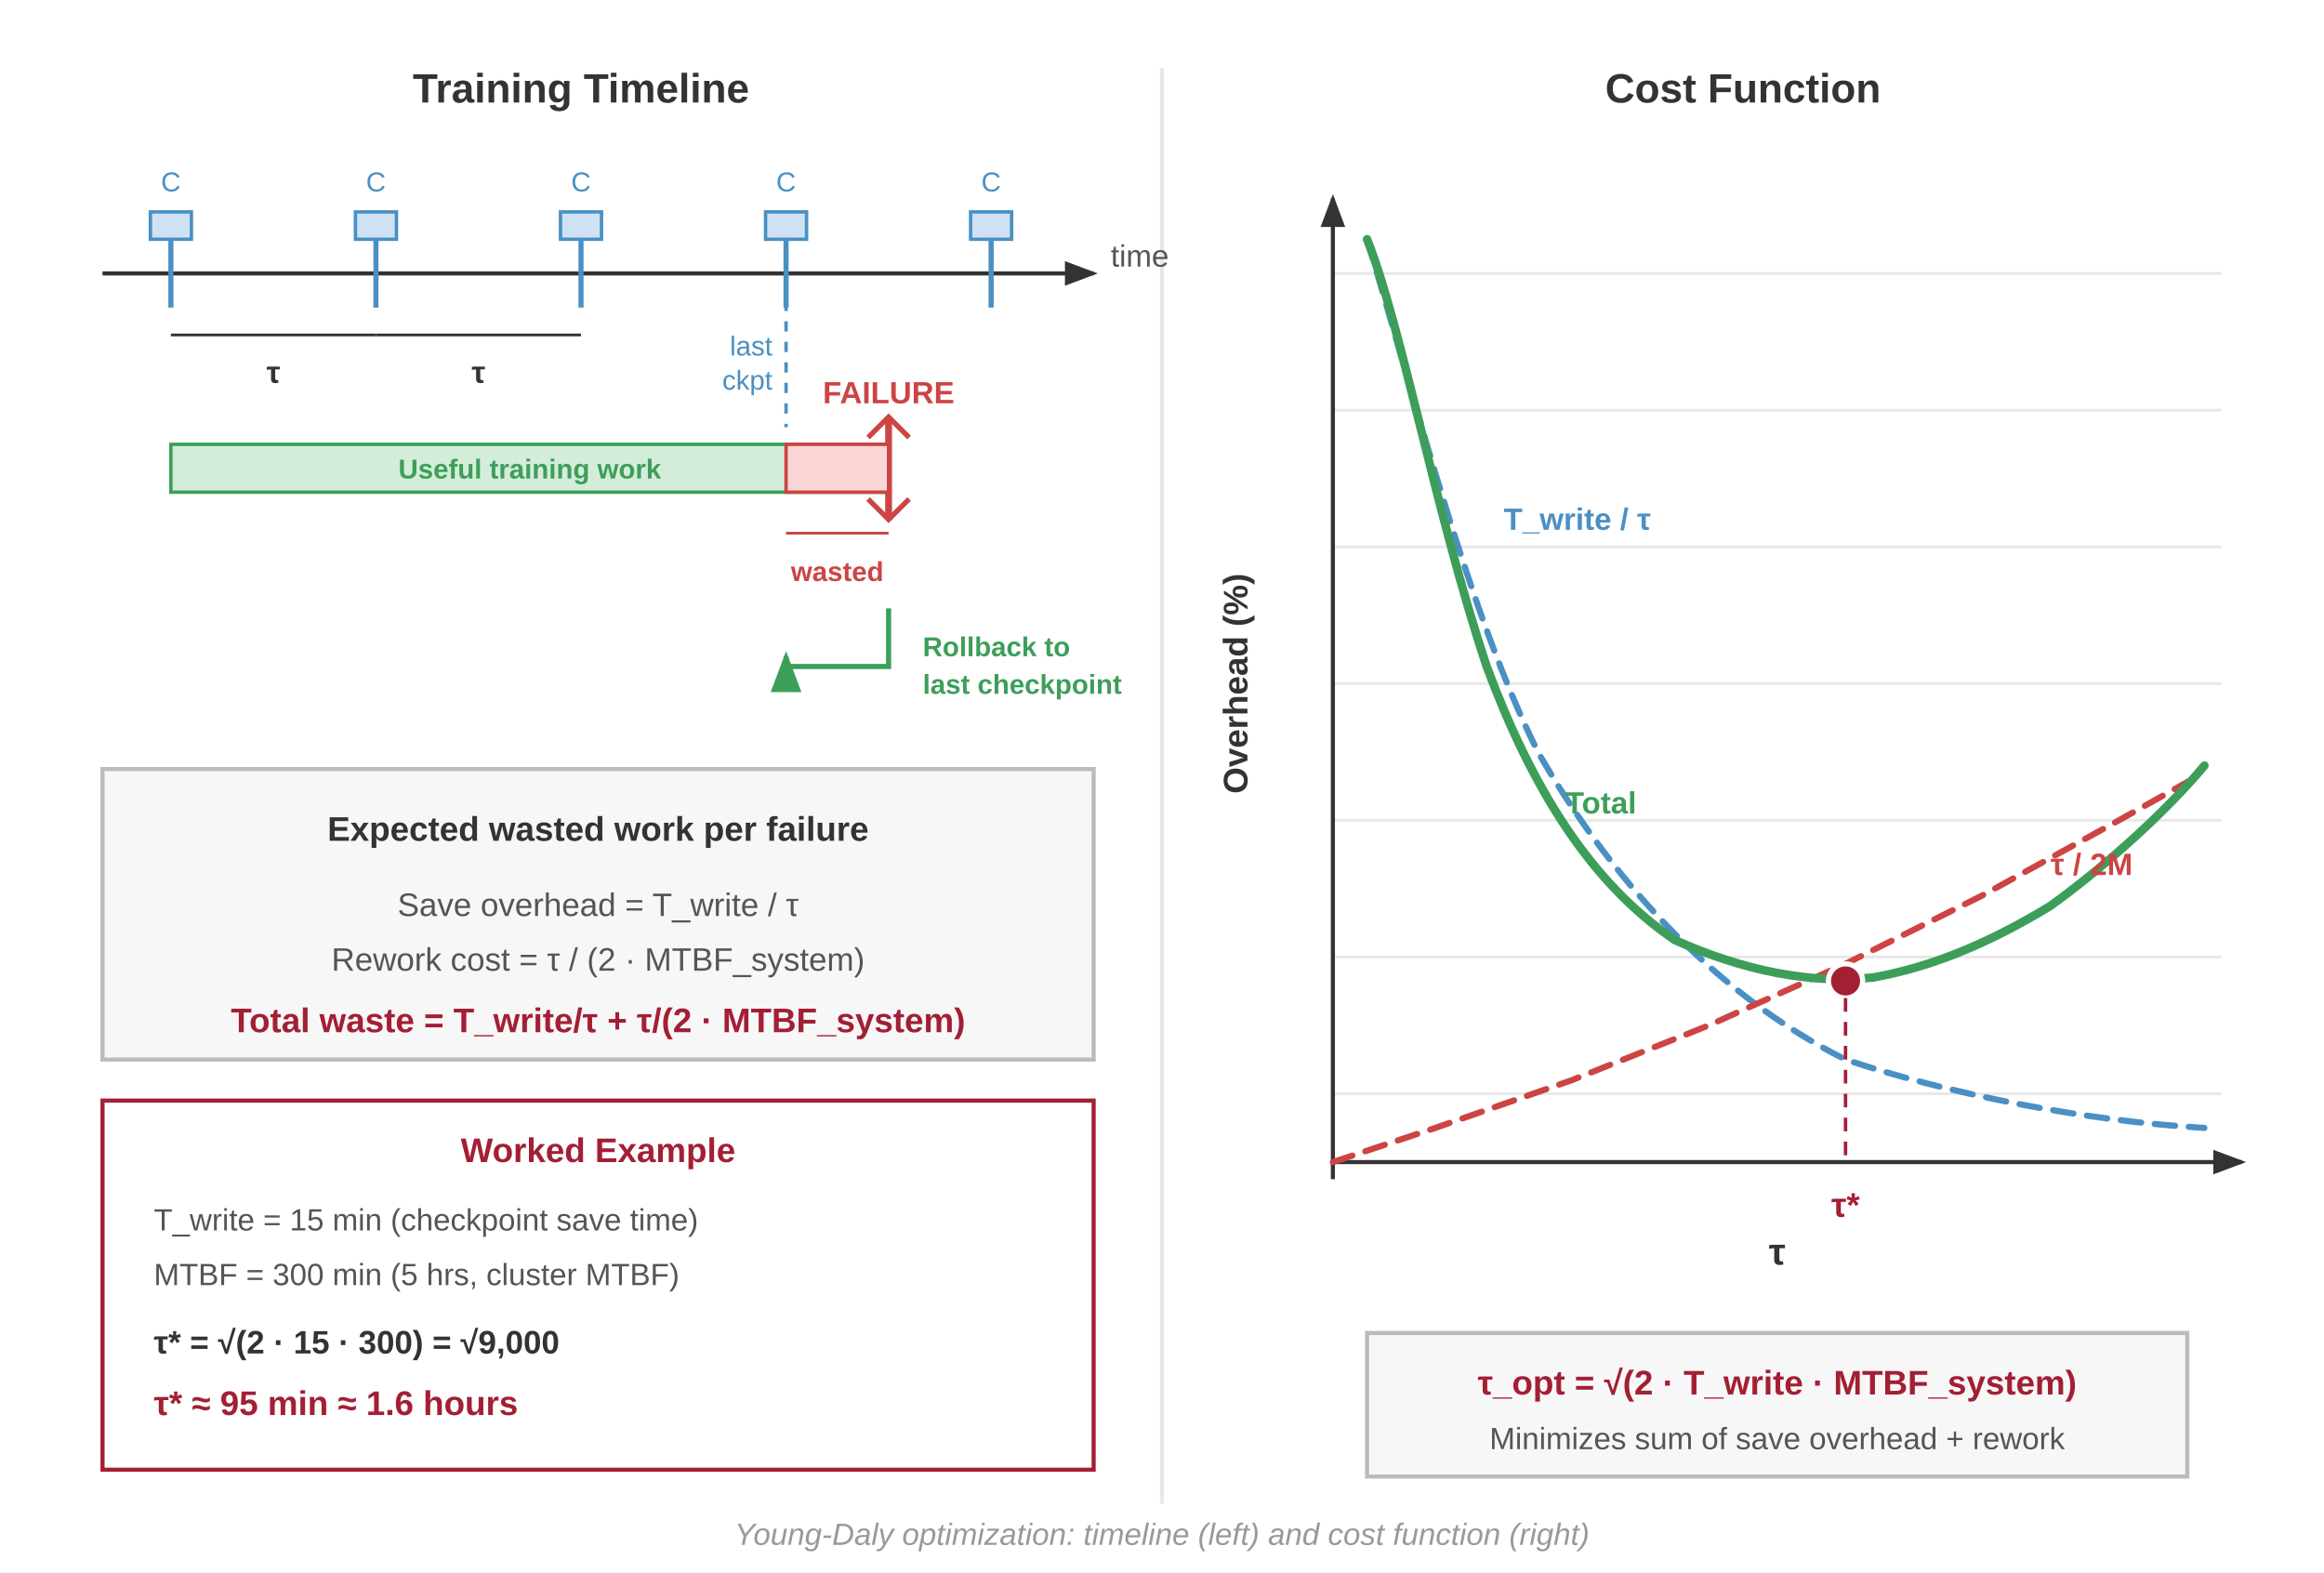
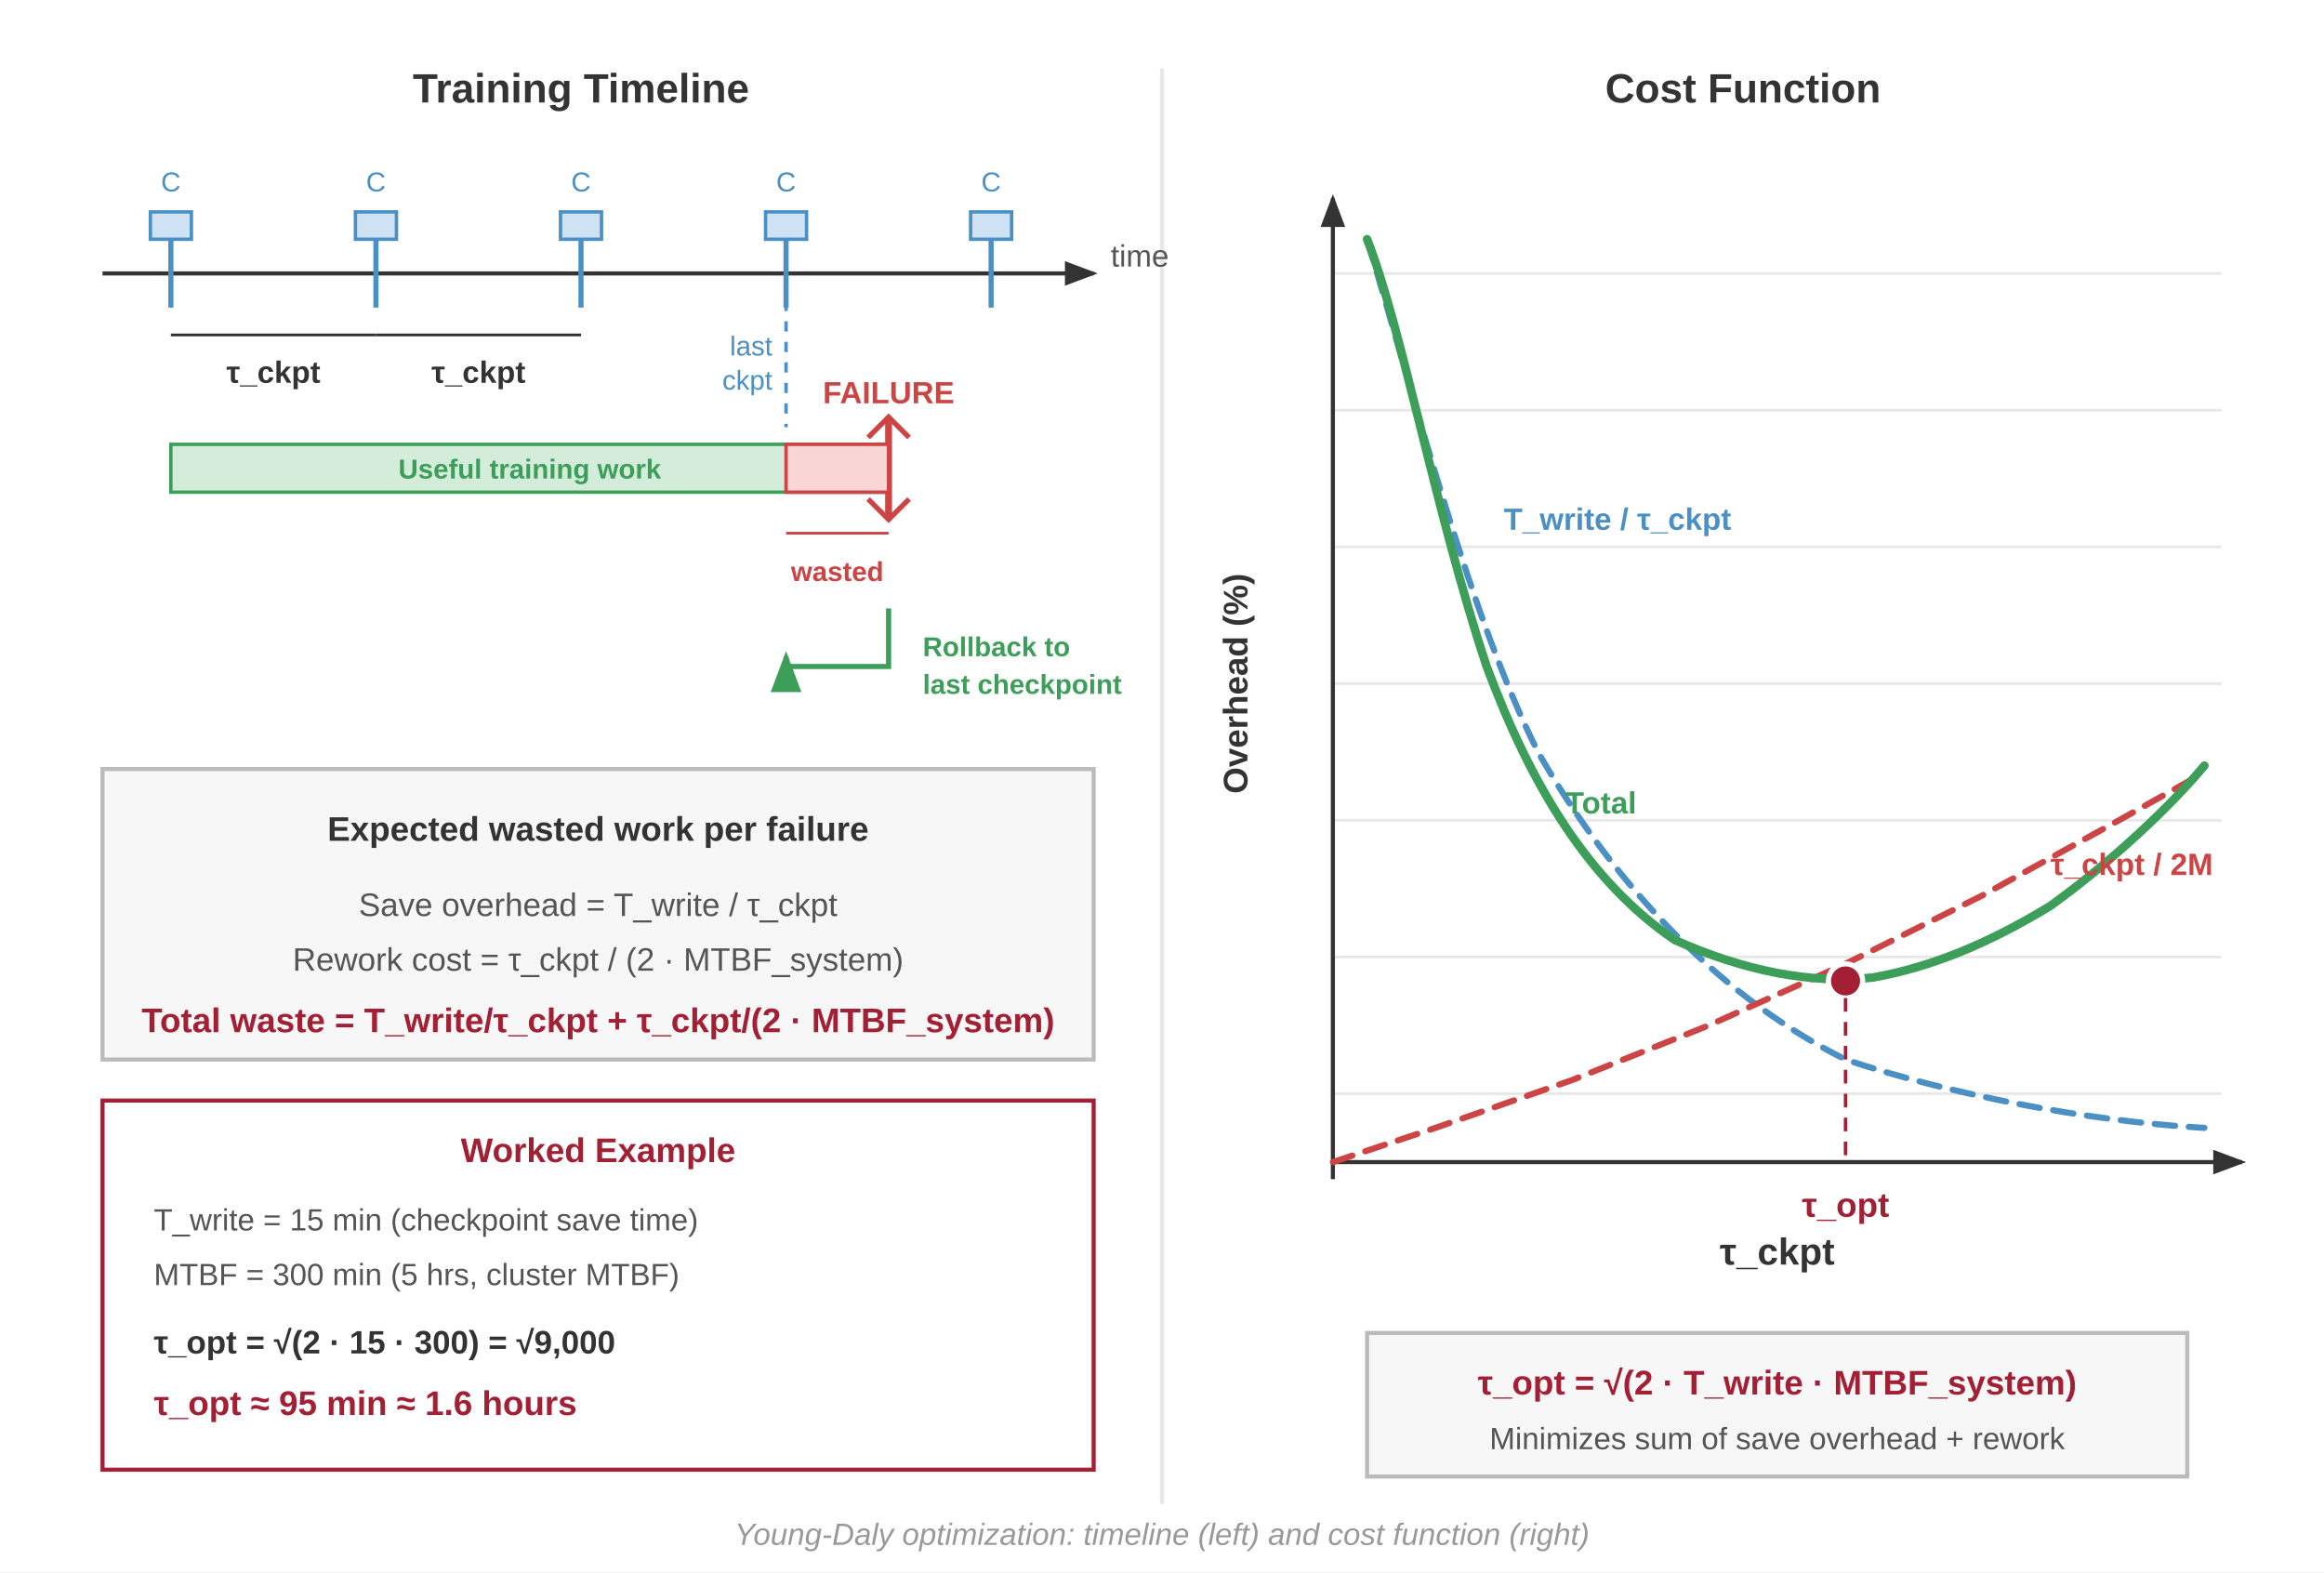
<svg xmlns="http://www.w3.org/2000/svg" font-family="Arial, Helvetica, sans-serif" viewBox="0 0 680 460">
  <defs>
    <marker id="arrow" markerWidth="8" markerHeight="6" refX="7" refY="3" orient="auto">
      <path d="M0,0 L8,3 L0,6 Z" fill="#333" />
    </marker>
    <marker id="arrow-red" markerWidth="8" markerHeight="6" refX="7" refY="3" orient="auto">
      <path d="M0,0 L8,3 L0,6 Z" fill="#c44" />
    </marker>
    <marker id="arrow-green" markerWidth="8" markerHeight="6" refX="7" refY="3" orient="auto">
      <path d="M0,0 L8,3 L0,6 Z" fill="#3d9e5a" />
    </marker>
  </defs>
  <rect width="680" height="460" fill="#fff" />
  <line x1="340" y1="20" x2="340" y2="440" stroke="#e8e8e8" stroke-width="1.2" />
  <text x="170" y="30" text-anchor="middle" font-size="12" font-weight="700" fill="#333">Training Timeline</text>
  <line x1="30" y1="80" x2="320" y2="80" stroke="#333" stroke-width="1.2" marker-end="url(#arrow)" />
  <text x="325" y="78" text-anchor="start" font-size="9" fill="#555">time</text>
  <g fill="#4a90c4" stroke="#4a90c4" stroke-width="1.5">
    <line x1="50" y1="70" x2="50" y2="90" />
    <line x1="110" y1="70" x2="110" y2="90" />
    <line x1="170" y1="70" x2="170" y2="90" />
    <line x1="230" y1="70" x2="230" y2="90" />
    <line x1="290" y1="70" x2="290" y2="90" />
  </g>
  <g fill="#cfe2f3" stroke="#4a90c4" stroke-width="1">
    <rect x="44" y="62" width="12" height="8" />
    <rect x="104" y="62" width="12" height="8" />
    <rect x="164" y="62" width="12" height="8" />
    <rect x="224" y="62" width="12" height="8" />
    <rect x="284" y="62" width="12" height="8" />
  </g>
  <text x="50" y="56" text-anchor="middle" font-size="8" fill="#4a90c4">C</text>
  <text x="110" y="56" text-anchor="middle" font-size="8" fill="#4a90c4">C</text>
  <text x="170" y="56" text-anchor="middle" font-size="8" fill="#4a90c4">C</text>
  <text x="230" y="56" text-anchor="middle" font-size="8" fill="#4a90c4">C</text>
  <text x="290" y="56" text-anchor="middle" font-size="8" fill="#4a90c4">C</text>
  <line x1="50" y1="98" x2="110" y2="98" stroke="#333" stroke-width="0.8" />
  <line x1="50" y1="95" x2="50" y2="101" />
  <line x1="110" y1="95" x2="110" y2="101" />
-   <text x="80" y="112" text-anchor="middle" font-size="9" font-weight="700" fill="#333">τ</text>
+   <text x="80" y="112" text-anchor="middle" font-size="9" font-weight="700" fill="#333">τ_ckpt</text>
  <line x1="110" y1="98" x2="170" y2="98" stroke="#333" stroke-width="0.8" />
  <line x1="170" y1="95" x2="170" y2="101" />
-   <text x="140" y="112" text-anchor="middle" font-size="9" font-weight="700" fill="#333">τ</text>
+   <text x="140" y="112" text-anchor="middle" font-size="9" font-weight="700" fill="#333">τ_ckpt</text>
  <rect x="50" y="130" width="210" height="14" fill="#d4edda" stroke="#3d9e5a" stroke-width="1" />
  <text x="155" y="140" text-anchor="middle" font-size="8" font-weight="700" fill="#3d9e5a">Useful training work</text>
  <line x1="260" y1="122" x2="260" y2="152" stroke="#c44" stroke-width="2" />
  <text x="260" y="118" text-anchor="middle" font-size="9" font-weight="700" fill="#c44">FAILURE</text>
  <path d="M 254,128 L 260,122 L 266,128" fill="none" stroke="#c44" stroke-width="1.5" />
  <path d="M 254,146 L 260,152 L 266,146" fill="none" stroke="#c44" stroke-width="1.5" />
  <rect x="230" y="130" width="30" height="14" fill="#f9d6d5" stroke="#c44" stroke-width="1" />
  <line x1="230" y1="156" x2="260" y2="156" stroke="#c44" stroke-width="0.8" />
  <line x1="230" y1="153" x2="230" y2="159" />
  <line x1="260" y1="153" x2="260" y2="159" />
  <text x="245" y="170" text-anchor="middle" font-size="8" font-weight="700" fill="#c44">wasted</text>
  <path d="M 230,88 L 230,125" fill="none" stroke="#4a90c4" stroke-width="1" stroke-dasharray="3,3" />
  <text x="230" y="104" text-anchor="end" font-size="8" fill="#4a90c4" dx="-4">last</text>
  <text x="230" y="114" text-anchor="end" font-size="8" fill="#4a90c4" dx="-4">ckpt</text>
  <path d="M 260,178 L 260,195 L 230,195 L 230,192" fill="none" stroke="#3d9e5a" stroke-width="1.5" marker-end="url(#arrow-green)" />
  <text x="270" y="192" text-anchor="start" font-size="8" fill="#3d9e5a" font-weight="700">Rollback to</text>
  <text x="270" y="203" text-anchor="start" font-size="8" fill="#3d9e5a" font-weight="700">last checkpoint</text>
  <rect x="30" y="225" width="290" height="85" fill="#f7f7f7" stroke="#bbb" stroke-width="1.2" />
  <text x="175" y="246" text-anchor="middle" font-size="10" font-weight="700" fill="#333">Expected wasted work per failure</text>
-   <text x="175" y="268" text-anchor="middle" font-size="9.5" fill="#555">Save overhead = T_write / τ</text>
-   <text x="175" y="284" text-anchor="middle" font-size="9.5" fill="#555">Rework cost = τ / (2 · MTBF_system)</text>
-   <text x="175" y="302" text-anchor="middle" font-size="10" font-weight="700" fill="#a31f34">Total waste = T_write/τ + τ/(2 · MTBF_system)</text>
+   <text x="175" y="268" text-anchor="middle" font-size="9.5" fill="#555">Save overhead = T_write / τ_ckpt</text>
+   <text x="175" y="284" text-anchor="middle" font-size="9.5" fill="#555">Rework cost = τ_ckpt / (2 · MTBF_system)</text>
+   <text x="175" y="302" text-anchor="middle" font-size="10" font-weight="700" fill="#a31f34">Total waste = T_write/τ_ckpt + τ_ckpt/(2 · MTBF_system)</text>
  <rect x="30" y="322" width="290" height="108" fill="#fff" stroke="#a31f34" stroke-width="1.2" />
  <text x="175" y="340" text-anchor="middle" font-size="10" font-weight="700" fill="#a31f34">Worked Example</text>
  <text x="45" y="360" font-size="9" fill="#555">T_write = 15 min (checkpoint save time)</text>
  <text x="45" y="376" font-size="9" fill="#555">MTBF = 300 min (5 hrs, cluster MTBF)</text>
-   <text x="45" y="396" font-size="9.5" font-weight="700" fill="#333">τ* = √(2 · 15 · 300) = √9,000</text>
-   <text x="45" y="414" font-size="10" font-weight="700" fill="#a31f34">τ* ≈ 95 min ≈ 1.6 hours</text>
+   <text x="45" y="396" font-size="9.5" font-weight="700" fill="#333">τ_opt = √(2 · 15 · 300) = √9,000</text>
+   <text x="45" y="414" font-size="10" font-weight="700" fill="#a31f34">τ_opt ≈ 95 min ≈ 1.6 hours</text>
  <text x="510" y="30" text-anchor="middle" font-size="12" font-weight="700" fill="#333">Cost Function</text>
  <g stroke="#e8e8e8" stroke-width="0.8">
    <line x1="390" y1="80" x2="650" y2="80" />
    <line x1="390" y1="120" x2="650" y2="120" />
    <line x1="390" y1="160" x2="650" y2="160" />
    <line x1="390" y1="200" x2="650" y2="200" />
    <line x1="390" y1="240" x2="650" y2="240" />
    <line x1="390" y1="280" x2="650" y2="280" />
    <line x1="390" y1="320" x2="650" y2="320" />
  </g>
  <line x1="390" y1="340" x2="656" y2="340" stroke="#333" stroke-width="1.2" marker-end="url(#arrow)" />
  <line x1="390" y1="345" x2="390" y2="58" stroke="#333" stroke-width="1.2" marker-end="url(#arrow)" />
-   <text x="520" y="370" text-anchor="middle" font-size="11" font-weight="600" fill="#333">τ</text>
+   <text x="520" y="370" text-anchor="middle" font-size="11" font-weight="600" fill="#333">τ_ckpt</text>
  <text x="365" y="200" text-anchor="middle" font-size="10" font-weight="600" fill="#333" transform="rotate(-90, 365, 200)">Overhead (%)</text>
  <path d="M 400,70 C 415,120 430,180 450,220            C 470,255 500,290 540,310            C 570,320 610,328 645,330" fill="none" stroke="#4a90c4" stroke-width="1.8" stroke-dasharray="6,4" stroke-linecap="round" />
  <path d="M 390,340 L 420,330 L 460,316 L 500,300 L 540,282 L 580,262 L 620,240 L 645,226" fill="none" stroke="#c44" stroke-width="1.8" stroke-dasharray="6,4" stroke-linecap="round" />
  <path d="M 400,70 C 410,95 420,150 435,195            C 448,230 465,258 490,275            C 510,284 530,288 548,286            C 565,283 582,276 600,265            C 618,252 635,236 645,224" fill="none" stroke="#3d9e5a" stroke-width="2.5" stroke-linecap="round" />
  <circle cx="540" cy="287" r="5" fill="#a31f34" stroke="#fff" stroke-width="1.5" />
  <line x1="540" y1="292" x2="540" y2="340" stroke="#a31f34" stroke-width="1" stroke-dasharray="4,3" />
-   <text x="540" y="356" text-anchor="middle" font-size="10" font-weight="700" fill="#a31f34">τ*</text>
-   <text x="440" y="155.0" text-anchor="start" font-size="9" font-weight="700" fill="#4a90c4">T_write / τ</text>
-   <text x="600" y="256" text-anchor="start" font-size="9" font-weight="700" fill="#c44">τ / 2M</text>
+   <text x="540" y="356" text-anchor="middle" font-size="10" font-weight="700" fill="#a31f34">τ_opt</text>
+   <text x="440" y="155.0" text-anchor="start" font-size="9" font-weight="700" fill="#4a90c4">T_write / τ_ckpt</text>
+   <text x="600" y="256" text-anchor="start" font-size="9" font-weight="700" fill="#c44">τ_ckpt / 2M</text>
  <text x="458" y="238.0" text-anchor="start" font-size="9" font-weight="700" fill="#3d9e5a">Total</text>
  <rect x="400" y="390" width="240" height="42" fill="#f7f7f7" stroke="#bbb" stroke-width="1.2" />
  <text x="520" y="408" text-anchor="middle" font-size="10" font-weight="700" fill="#a31f34">τ_opt = √(2 · T_write · MTBF_system)</text>
  <text x="520" y="424" text-anchor="middle" font-size="9" fill="#555">Minimizes sum of save overhead + rework</text>
  <text x="340" y="452" text-anchor="middle" font-size="9" fill="#999" font-style="italic">
    Young-Daly optimization: timeline (left) and cost function (right)
  </text>
</svg>
